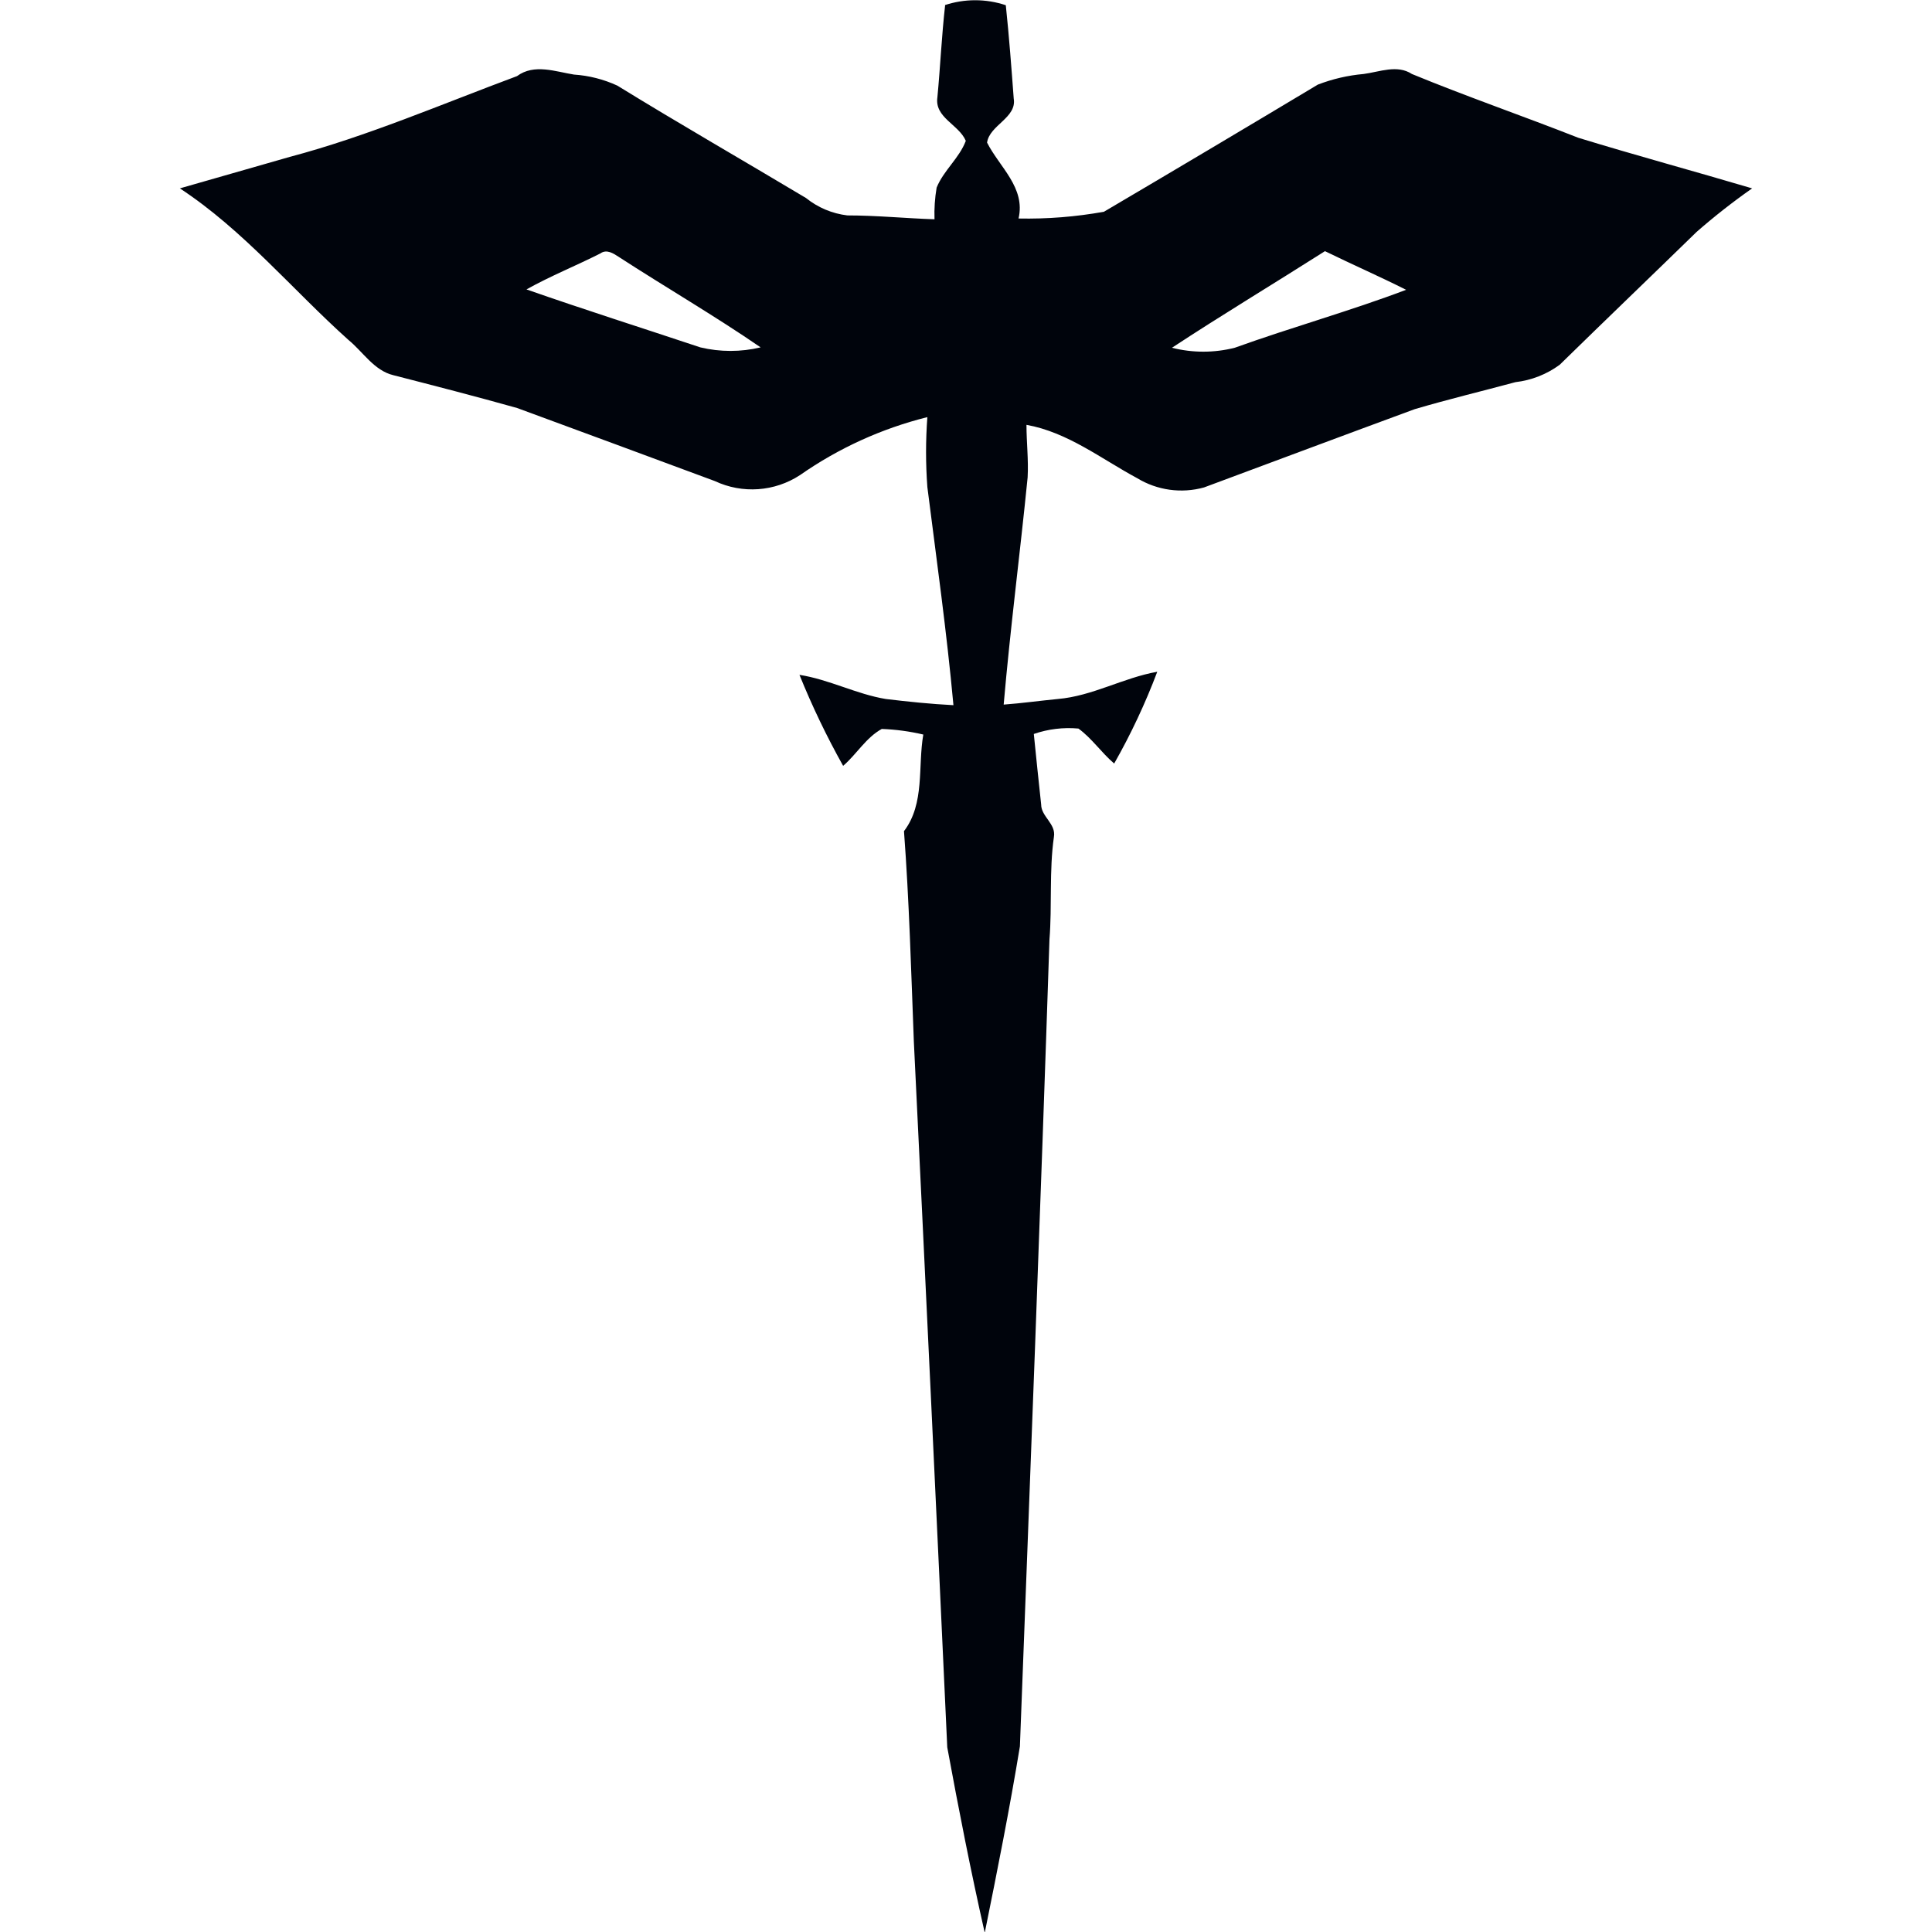
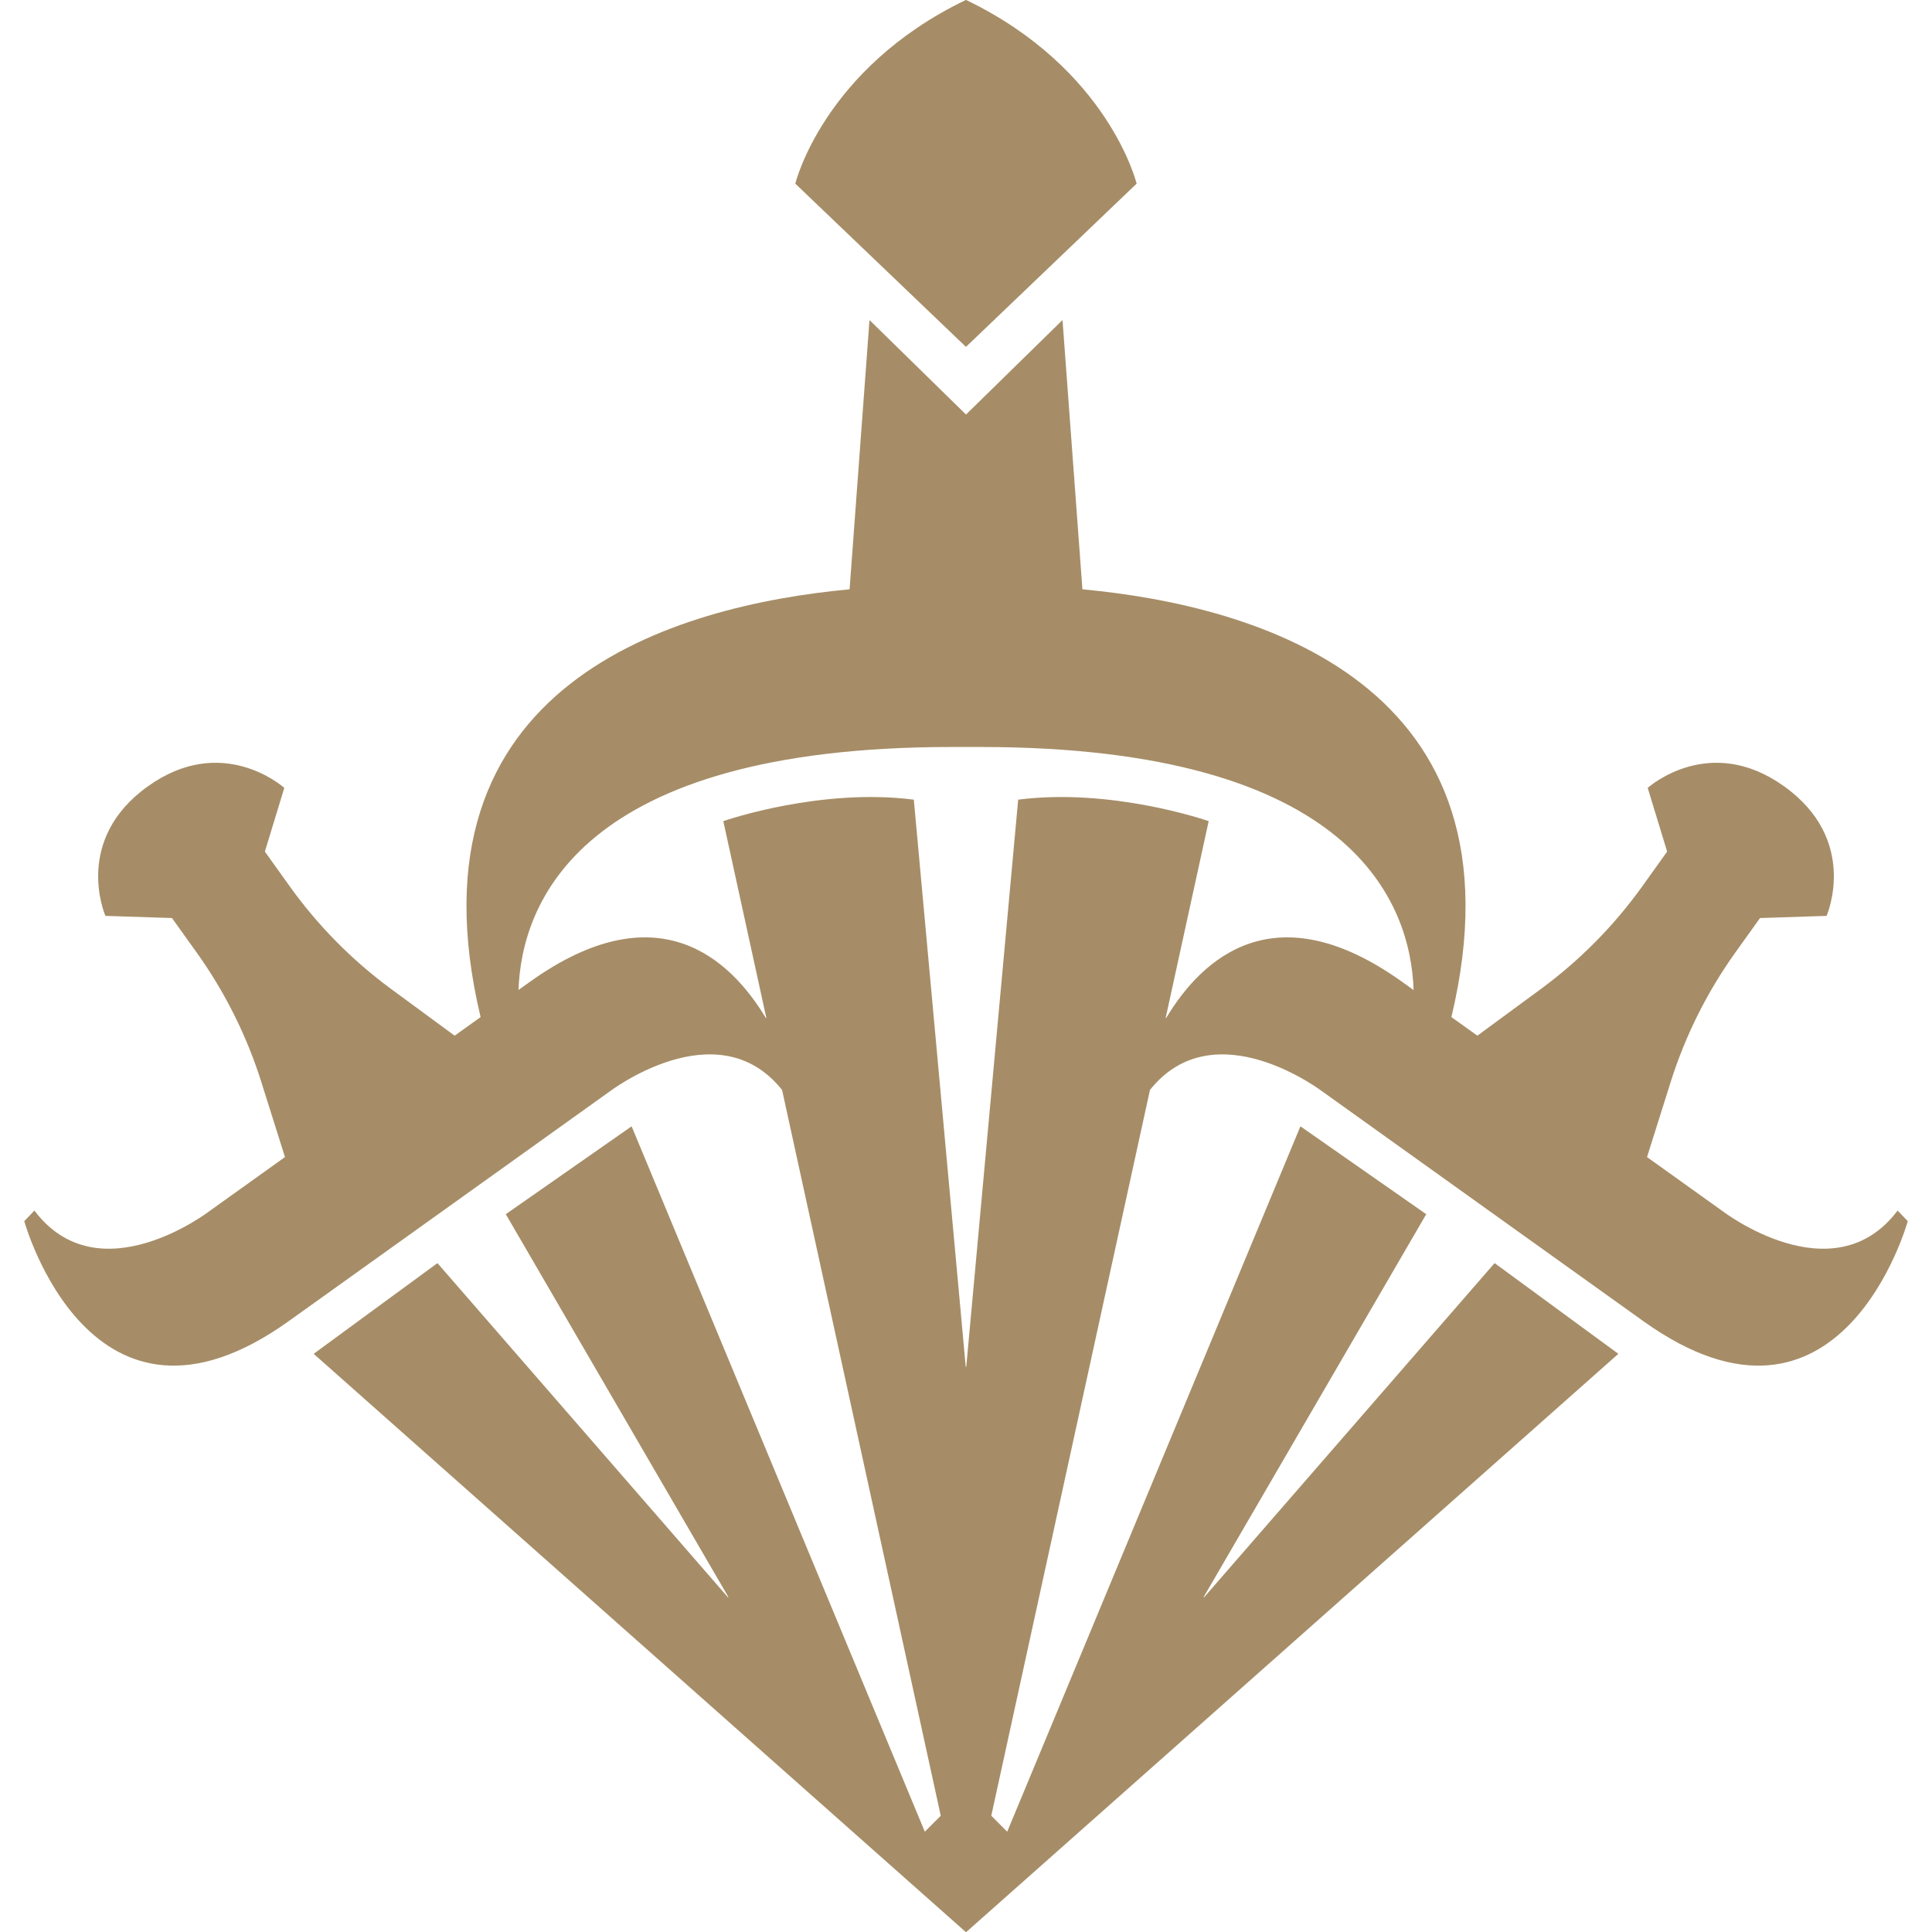
- <svg xmlns="http://www.w3.org/2000/svg" viewBox="0 0 100 100">
+ <svg xmlns="http://www.w3.org/2000/svg" width="64" height="64" version="1.1" viewBox="0 0 16.933 16.933">
  <defs>
-     <style>.cls-1{fill:#00040c;}</style>
+     <clipPath id="clipPath215">
+       <path transform="translate(-1010 -1381.8)" d="m0 2020h2020v-2020h-2020z" />
+     </clipPath>
+     <clipPath id="clipPath217">
+       <path transform="translate(-1271.8 -1000.5)" d="m0 2020h2020v-2020h-2020z" />
+     </clipPath>
  </defs>
-   <g id="Class_Icons" data-name="Class Icons">
-     <path id="Rogue" class="cls-1" d="M48.89.27a5,5,0,0,1,3.17,0c.17,1.61.29,3.22.41,4.83.17,1-1.25,1.37-1.38,2.28.65,1.28,2,2.33,1.63,3.93a22.42,22.42,0,0,0,4.42-.35q5.55-3.27,11.07-6.58a8.7,8.7,0,0,1,2.37-.55c.83-.11,1.74-.5,2.5,0C75.92,5,78.82,6,81.69,7.13c3,.92,6,1.73,9,2.62A34.18,34.18,0,0,0,87.82,12c-2.36,2.3-4.74,4.58-7.09,6.88a4.79,4.79,0,0,1-2.29.9c-1.74.47-3.5.89-5.22,1.4-3.64,1.34-7.27,2.7-10.9,4.05a4.4,4.4,0,0,1-3.46-.48c-1.86-1-3.6-2.38-5.73-2.76,0,.9.11,1.81.06,2.72-.39,3.92-.9,7.83-1.24,11.76.94-.07,1.87-.2,2.8-.29,1.79-.15,3.39-1.1,5.15-1.41a33.67,33.67,0,0,1-2.23,4.75c-.66-.56-1.15-1.3-1.85-1.81a5.53,5.53,0,0,0-2.31.28c.12,1.22.25,2.43.38,3.65,0,.63.78,1,.66,1.68-.25,1.76-.09,3.54-.23,5.31-.46,13.92-1,27.84-1.53,41.76-.53,3.23-1.17,6.44-1.82,9.65-.72-3.18-1.35-6.39-1.94-9.6q-.84-18.27-1.73-36.54c-.14-3.63-.24-7.27-.51-10.88,1.09-1.43.71-3.35,1-5a11.23,11.23,0,0,0-2.15-.29c-.82.45-1.3,1.31-2,1.91a41.53,41.53,0,0,1-2.26-4.71c1.54.24,2.95,1,4.47,1.25,1.16.14,2.33.26,3.5.32C49,32.69,48.48,29,48,25.21a24.31,24.31,0,0,1,0-3.62,19.91,19.91,0,0,0-6.59,3A4.53,4.53,0,0,1,37,24.9Q31.88,23,26.77,21.12c-2.13-.6-4.27-1.15-6.41-1.7-1-.24-1.57-1.21-2.33-1.83C15.14,15,12.6,11.91,9.31,9.75L15,8.12c4-1.06,7.86-2.73,11.76-4.18.89-.66,2-.23,2.95-.08a6.38,6.38,0,0,1,2.24.57c3.25,2,6.51,3.87,9.77,5.82a4.2,4.2,0,0,0,2.14.9c1.51,0,3,.15,4.51.2a8.13,8.13,0,0,1,.11-1.64c.36-.89,1.17-1.52,1.51-2.42-.36-.85-1.63-1.2-1.47-2.26.15-1.58.22-3.18.4-4.76M31.11,13.1c-1.28.65-2.61,1.18-3.86,1.88,3,1.05,6,2,9,3a6.72,6.72,0,0,0,3.12,0C37,16.35,34.45,14.87,32,13.28c-.26-.17-.59-.38-.9-.18M68.58,13c-2.64,1.68-5.32,3.29-7.92,5a6.62,6.62,0,0,0,3.25,0c2.94-1.06,6-1.91,8.87-3-1.39-.7-2.81-1.32-4.2-2" />
+   <g transform="matrix(.04138 0 0 .04138 19.657 8.288)" fill="#a68d67">
+     <path transform="matrix(.35278 0 0 -.35278 -270.44 -126.86)" d="m0 0h0.121l102.34 97.892s-16.706 68.991-102.34 110.26h-0.242c-85.635-41.269-102.34-110.26-102.34-110.26l102.34-97.892z" clip-path="url(#clipPath215)" />
+     <path transform="matrix(.35278 0 0 -.35278 -178.06 7.6673)" d="m0 0c-76.389 54.66-120.16 14.135-141.68-21.729-0.094-0.157-0.31-0.052-0.271 0.126l25.783 117.94c0.018 0.082 0.045 0.138-0.034 0.165-2.17 0.751-58.463 19.964-114.18 12.894-0.077-0.011-0.139-0.075-0.147-0.152l-31.152-340.28c-0.018-0.198-0.307-0.198-0.326 0l-31.152 340.28c-7e-3 0.077-0.069 0.141-0.146 0.152-55.718 7.07-112.01-12.143-114.18-12.894-0.078-0.027-0.051-0.083-0.033-0.165l25.782-117.94c0.039-0.178-0.176-0.283-0.271-0.126-21.524 35.864-65.293 76.389-141.68 21.729l-6.825-4.884c1.813 51.269 35.526 145.88 260.07 145.88h17.201c224.86 0 258.41-94.661 260.13-145.92zm297.49-137.33c-38.783-51.428-105.28-0.204-105.28-0.204l-45.077 32.255c-0.058 0.042-0.083 0.115-0.061 0.182l14.159 44.932c8.765 27.816 21.877 54.07 38.849 77.789l14.747 20.61c0.031 0.042 0.078 0.068 0.129 0.07l39.78 1.288c0.064 2e-3 0.092-0.027 0.118 0.032 0.556 1.292 19.27 45.719-25.47 77.732l-0.127 0.091c-44.382 31.758-80.731-0.038-81.792-0.98-0.048-0.043-0.011-0.062 7e-3 -0.123l11.619-38.069c0.015-0.048 7e-3 -0.101-0.023-0.142l-14.747-20.609c-16.971-23.717-37.588-44.601-61.087-61.875l-37.959-27.904c-0.058-0.042-0.135-0.043-0.193-2e-3l-15.403 11.023c-0.053 0.038-0.077 0.106-0.062 0.17 47.712 200.53-117.34 246.99-221.43 256.72-0.079 8e-3 -0.138 0.071-0.144 0.15l-11.911 161.18c-0.01 0.139-0.179 0.203-0.278 0.106l-57.58-56.381c-0.064-0.062-0.165-0.062-0.229 0l-57.58 56.381c-0.1 0.097-0.268 0.033-0.278-0.106l-11.911-161.18c-6e-3 -0.079-0.065-0.142-0.144-0.15-104.09-9.73-269.14-56.184-221.43-256.72 0.015-0.064-9e-3 -0.132-0.063-0.17l-15.402-11.023c-0.058-0.041-0.135-0.04-0.193 2e-3l-37.959 27.904c-23.499 17.274-44.117 38.158-61.088 61.875l-14.746 20.609c-0.03 0.041-0.038 0.094-0.024 0.142l11.619 38.069c0.019 0.061 0.056 0.08 8e-3 0.123-1.061 0.942-37.41 32.738-81.793 0.98l-0.127-0.091c-44.739-32.013-26.026-76.44-25.469-77.732 0.025-0.059 0.054-0.03 0.118-0.032l39.78-1.288c0.051-2e-3 0.098-0.028 0.128-0.07l14.747-20.61c16.973-23.719 30.084-49.973 38.85-77.789l14.159-44.932c0.021-0.067-4e-3 -0.14-0.061-0.182l-45.077-32.255s-66.501-51.224-105.28 0.204l-6.071-6.357s39.997-145.02 158.73-60.058l192.2 137.53s65.073 50.072 104.02 1.341c0.017-0.022 0.03-0.048 0.035-0.074l95.26-435.73-9.569-9.569-175.96 423.31c-0.04 0.097-0.159 0.131-0.245 0.072l-75.248-52.554c-0.07-0.048-0.09-0.143-0.048-0.216l133.5-229.62c0.1-0.172-0.136-0.34-0.266-0.19l-174.25 200.46c-0.056 0.064-0.152 0.075-0.221 0.024l-74.027-54.26c-0.084-0.061-0.09-0.184-0.012-0.255l391.38-347.02h0.263l391.38 347.02c0.078 0.071 0.072 0.194-0.012 0.255l-74.027 54.26c-0.07 0.051-0.165 0.04-0.221-0.024l-174.25-200.46c-0.13-0.15-0.365 0.018-0.265 0.19l133.5 229.62c0.043 0.073 0.022 0.168-0.048 0.216l-75.248 52.554c-0.086 0.059-0.204 0.025-0.244-0.072l-175.96-423.31-9.568 9.569 95.259 435.73c6e-3 0.026 0.019 0.052 0.035 0.074 38.944 48.731 104.02-1.341 104.02-1.341l192.2-137.53c118.73-84.96 158.73 60.058 158.73 60.058z" clip-path="url(#clipPath217)" />
  </g>
</svg>
